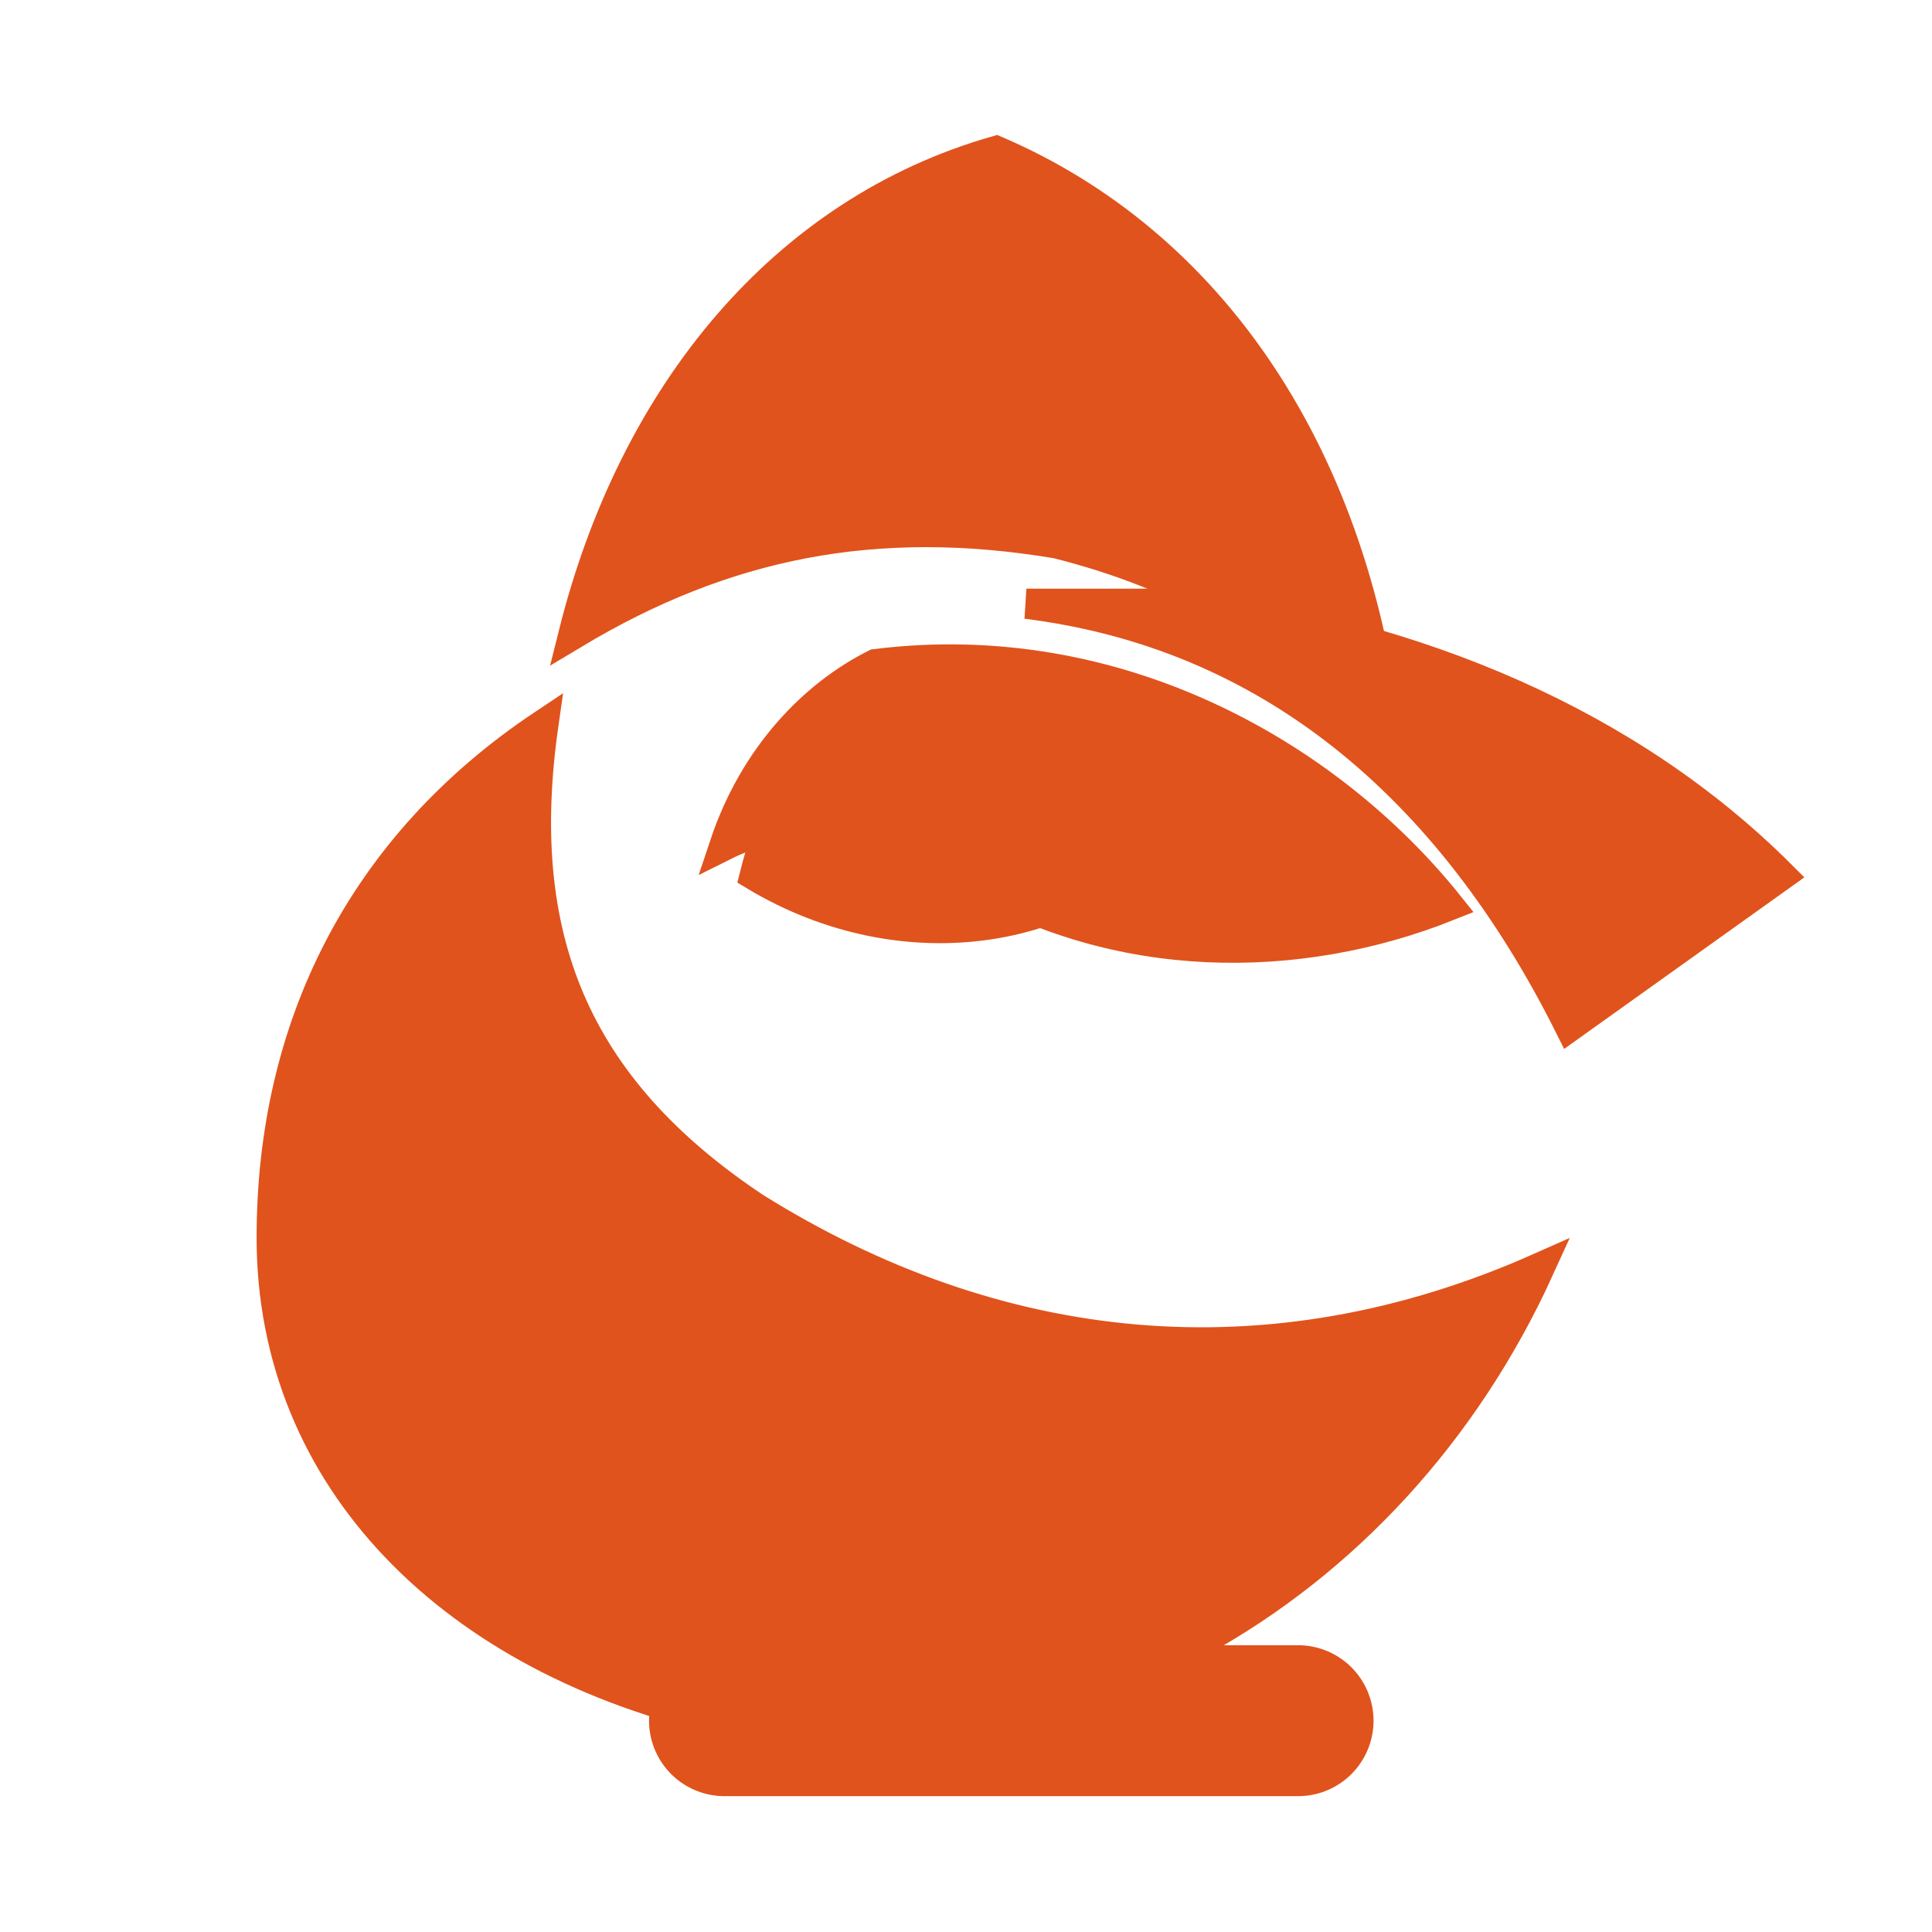
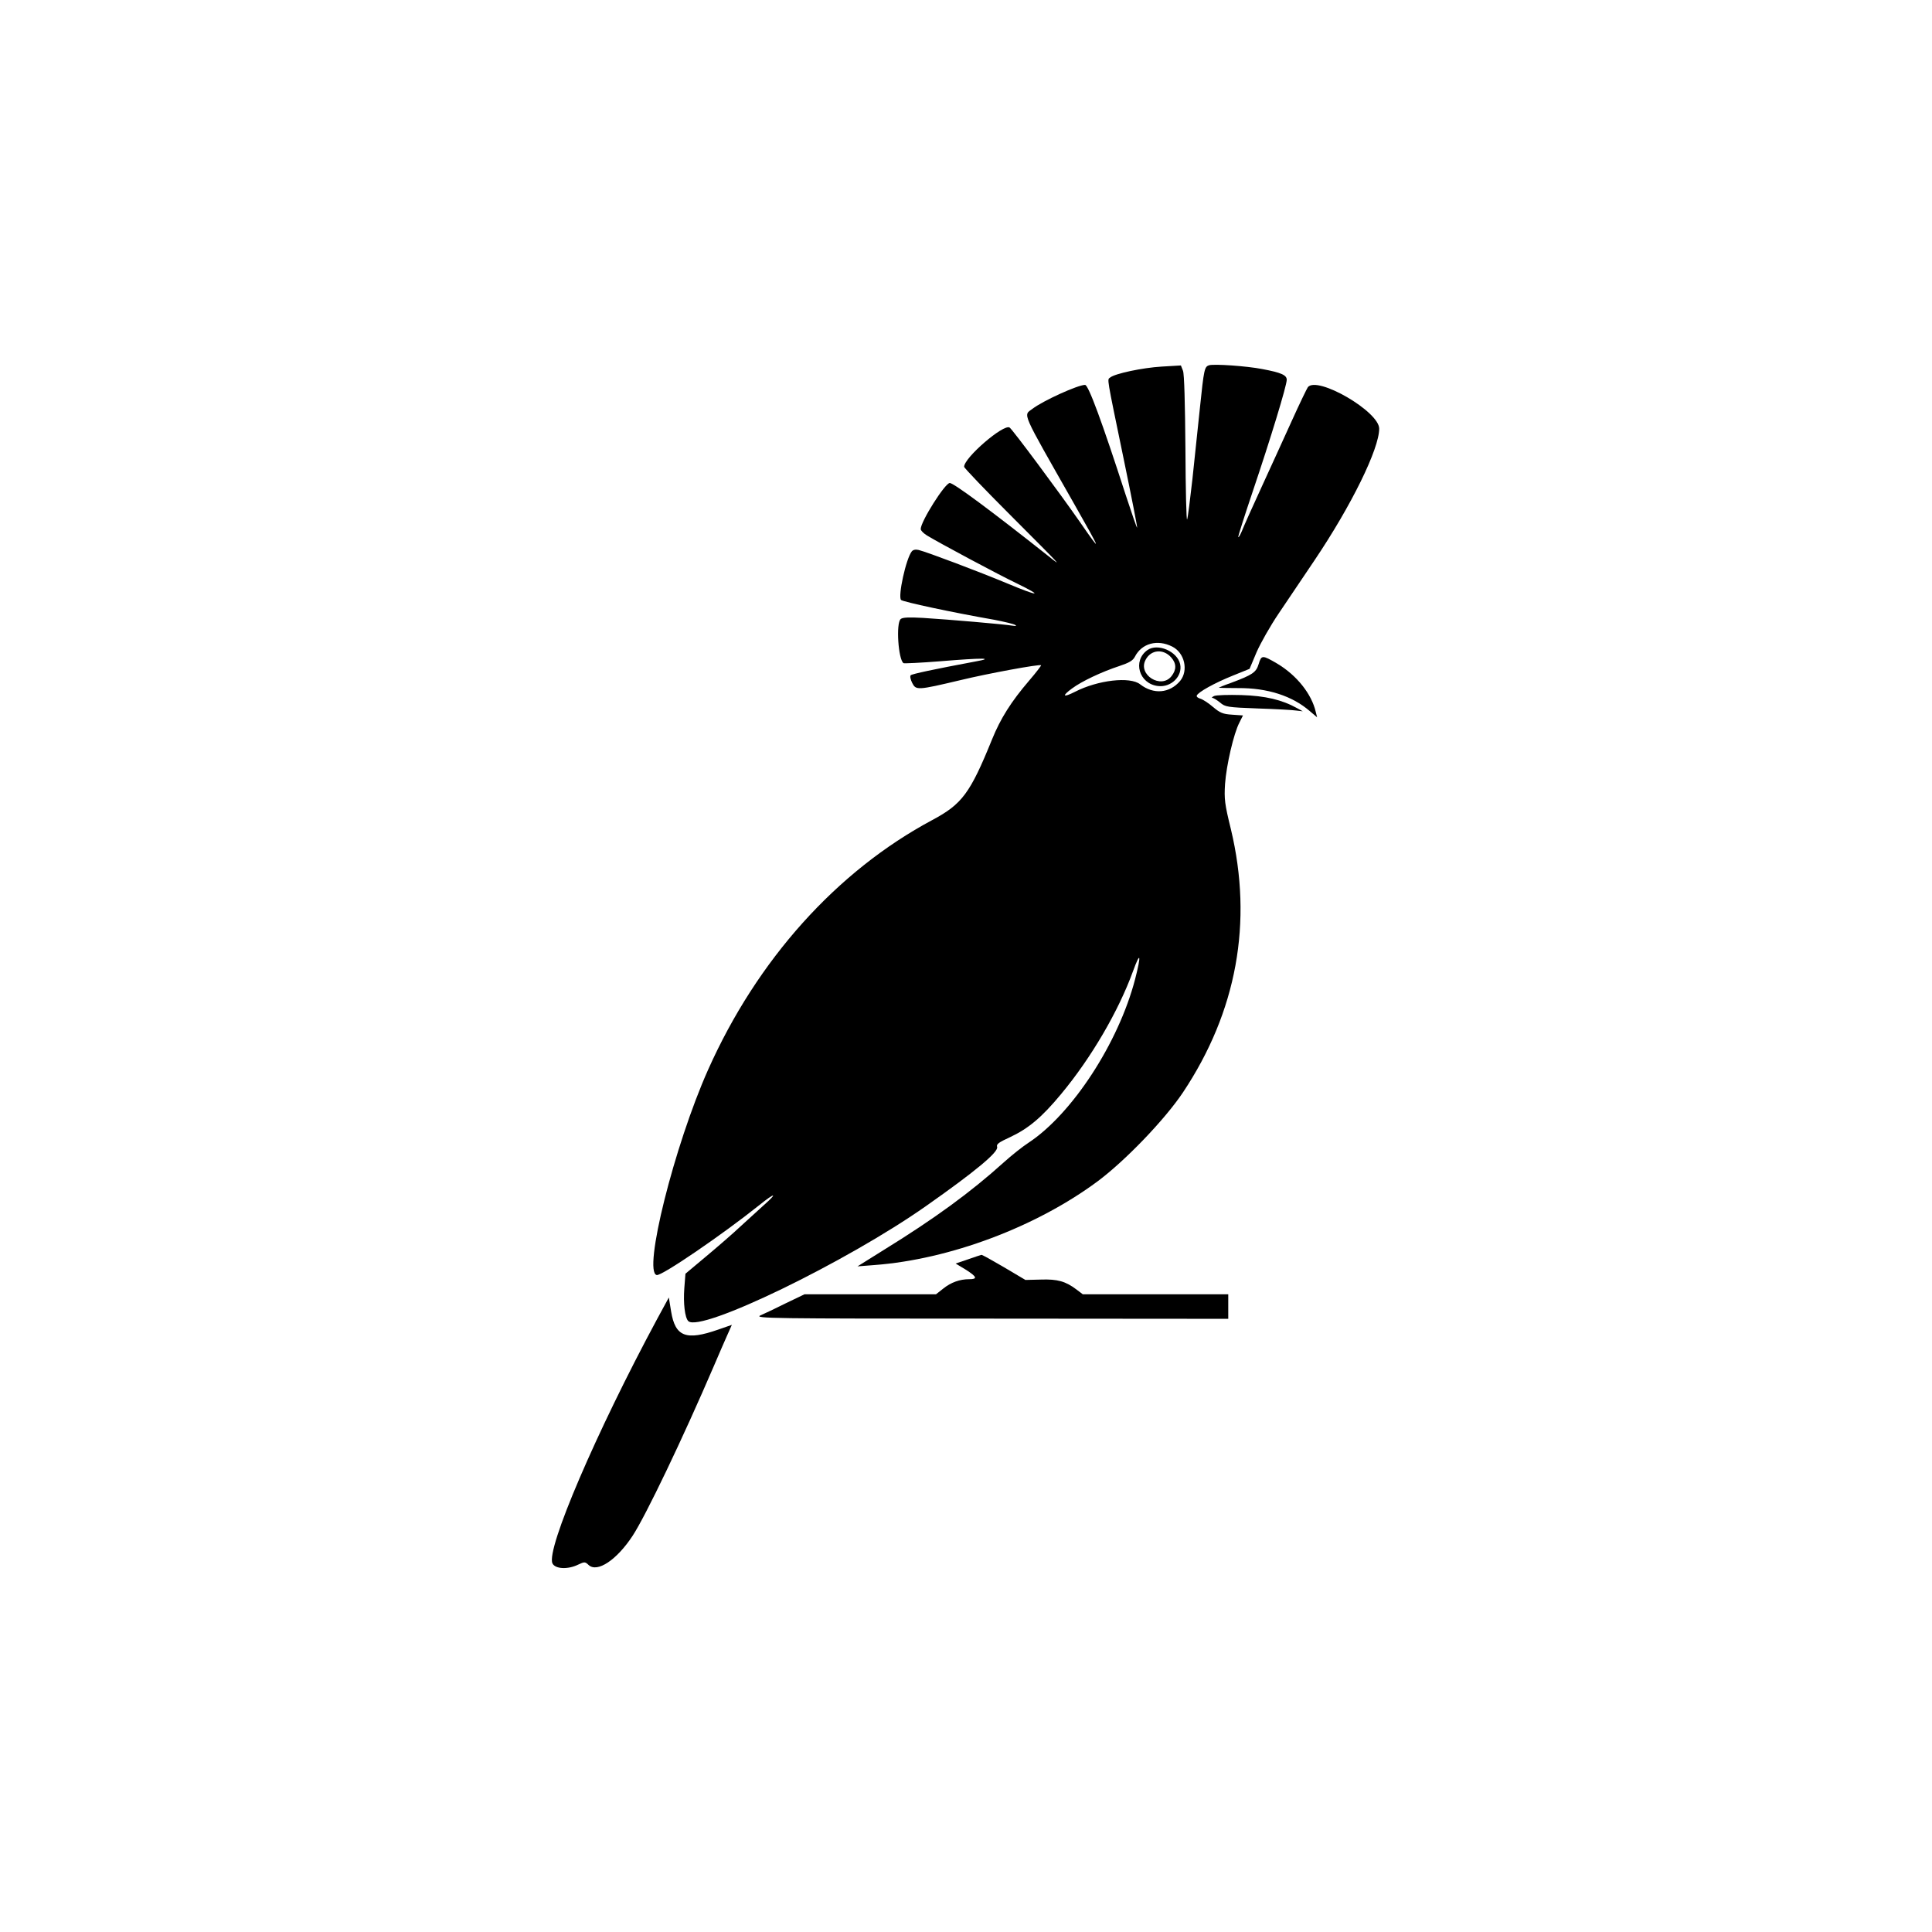
- <svg xmlns="http://www.w3.org/2000/svg" viewBox="0 0 64 64">
-   <style>
-     path, line { fill: #E0531C; stroke: #E0531C; }
-     @media (prefers-color-scheme: light) { path, line { fill: #C44A1E; stroke: #C44A1E; } }
-   </style>
-   <path d="M33 5c-7 2-12 8-14 16 5-3 10-4 16-3 4 1 8 3 11 7-1-10-6-17-13-20Z" />
-   <path d="M18 24c-6 4-9 10-9 17 0 8 6 14 15 16 11 2 22-4 27-15-9 4-18 3-26-2-6-4-8-9-7-16Z" />
-   <path d="M34 20c8 1 14 6 18 14l7-5c-5-5-12-8-20-9h-5Z" />
-   <path d="M27 25c4-2 9-1 12 2-3 4-9 5-14 2 .4-1.6 1-2.9 2-4Z" fill="#0F0B0A" stroke="none" />
-   <path d="M29 22c-2 1-4 3-5 6 2-1 5-1 8 1 5 3 11 3 16 1-4-5-11-9-19-8Z" />
-   <line x1="24" y1="57" x2="43" y2="57" stroke-width="5" stroke-linecap="round" />
+ <svg xmlns="http://www.w3.org/2000/svg" viewBox="0 0 1024 1024" fill="currentColor" aria-label="Rupicola signature">
+   <g transform="translate(0,1024) scale(0.1,-0.1)" fill="currentColor" stroke="none">
+     <path d="M6408 8304 c-24 -8 -27 -21 -48 -224 -11 -102 -29 -273 -40 -380 -12 -107 -24 -203 -28 -213 -4 -9 -8 158 -9 372 -2 243 -6 399 -13 416 l-11 28 -102 -6 c-101 -6 -248 -37 -273 -58 -16 -13 -21 17 72 -433 41 -198 73 -361 71 -363 -2 -1 -29 77 -61 175 -125 386 -197 582 -215 582 -38 0 -223 -84 -279 -127 -49 -37 -63 -3 218 -498 150 -264 153 -274 34 -102 -108 155 -359 493 -373 501 -32 20 -241 -160 -241 -208 0 -6 110 -121 245 -256 283 -284 278 -278 200 -216 -302 239 -500 386 -521 386 -25 0 -154 -204 -154 -244 0 -8 15 -23 33 -34 60 -37 381 -209 480 -256 141 -69 112 -68 -55 2 -149 62 -424 166 -469 177 -16 4 -29 1 -36 -7 -31 -38 -75 -240 -57 -258 10 -10 271 -66 494 -105 52 -10 102 -22 110 -27 10 -6 6 -7 -15 -4 -39 7 -342 33 -473 41 -73 4 -108 3 -118 -6 -26 -21 -13 -216 15 -234 5 -2 91 2 192 10 231 19 295 18 189 -1 -219 -41 -336 -66 -343 -73 -5 -5 -1 -23 8 -41 20 -39 27 -39 255 15 144 35 421 86 428 79 2 -1 -26 -38 -63 -81 -96 -112 -152 -201 -197 -312 -116 -286 -159 -343 -316 -427 -507 -271 -929 -741 -1189 -1324 -179 -401 -347 -1074 -272 -1088 27 -5 349 215 544 371 83 67 100 67 24 0 -30 -27 -85 -77 -124 -113 -38 -36 -120 -107 -181 -158 l-111 -93 -6 -77 c-6 -80 3 -156 21 -174 63 -63 839 313 1262 611 259 182 383 285 375 312 -5 15 8 24 71 53 95 45 165 103 267 226 160 192 305 440 382 652 40 110 45 89 11 -43 -88 -337 -334 -714 -565 -866 -31 -20 -90 -67 -131 -104 -175 -158 -368 -299 -639 -466 l-136 -85 90 7 c399 30 857 202 1183 444 146 109 355 326 452 471 285 428 372 902 254 1395 -33 134 -36 160 -31 240 7 99 46 268 76 325 l19 38 -57 4 c-50 3 -65 10 -102 41 -24 21 -54 40 -67 44 -12 3 -21 10 -19 16 6 18 94 67 191 106 l89 36 37 88 c21 48 73 140 117 205 43 64 129 191 190 282 196 291 343 591 343 698 0 91 -328 281 -378 220 -5 -7 -44 -87 -85 -178 -41 -91 -114 -250 -162 -355 -48 -104 -94 -207 -102 -228 -9 -21 -17 -36 -20 -34 -2 3 33 112 77 243 93 275 180 560 180 591 0 25 -29 38 -130 57 -82 16 -255 28 -282 20z m-195 -1491 c66 -33 87 -127 42 -182 -56 -66 -141 -73 -212 -18 -53 42 -223 23 -346 -40 -63 -32 -71 -23 -15 18 51 38 157 88 251 119 51 17 71 28 82 49 36 71 119 94 198 54z" />
+     <path d="M6081 6794 c-79 -57 -44 -178 56 -190 70 -9 132 52 118 116 -15 68 -120 113 -174 74z m127 -39 c28 -32 28 -65 1 -99 -55 -70 -180 8 -137 87 28 54 94 60 136 12z" />
+     <path d="M6671 6720 c-13 -44 -33 -57 -148 -100 -35 -12 -63 -24 -63 -25 0 -1 46 -2 103 -2 154 1 285 -41 378 -121 l40 -34 -7 28 c-22 96 -101 195 -205 257 -79 46 -83 46 -98 -3z" />
+     <path d="M6435 6551 c-11 -5 -15 -10 -8 -10 6 -1 24 -12 40 -25 27 -23 38 -25 199 -31 93 -3 185 -8 204 -11 l35 -4 -29 16 c-81 45 -169 66 -296 70 -69 2 -134 0 -145 -5z" />
+     <path d="M5130 3565 l-65 -22 53 -32 c60 -38 65 -51 19 -51 -50 0 -97 -17 -138 -50 l-38 -30 -349 0 -348 0 -100 -48 c-54 -27 -115 -56 -134 -64 -33 -16 54 -17 1223 -17 l1257 -1 0 65 0 65 -386 0 -385 0 -33 25 c-58 44 -101 56 -189 53 l-82 -2 -113 67 c-63 37 -117 67 -120 66 -4 -1 -36 -11 -72 -24z" />
+     <path d="M3483 3249 c-323 -600 -589 -1220 -555 -1295 14 -30 81 -34 136 -7 34 16 37 16 56 -2 46 -42 149 27 233 155 70 107 265 514 432 903 24 56 55 128 69 159 l25 56 -72 -25 c-171 -60 -228 -38 -250 96 l-12 74 -62 -114z" />
+   </g>
</svg>
